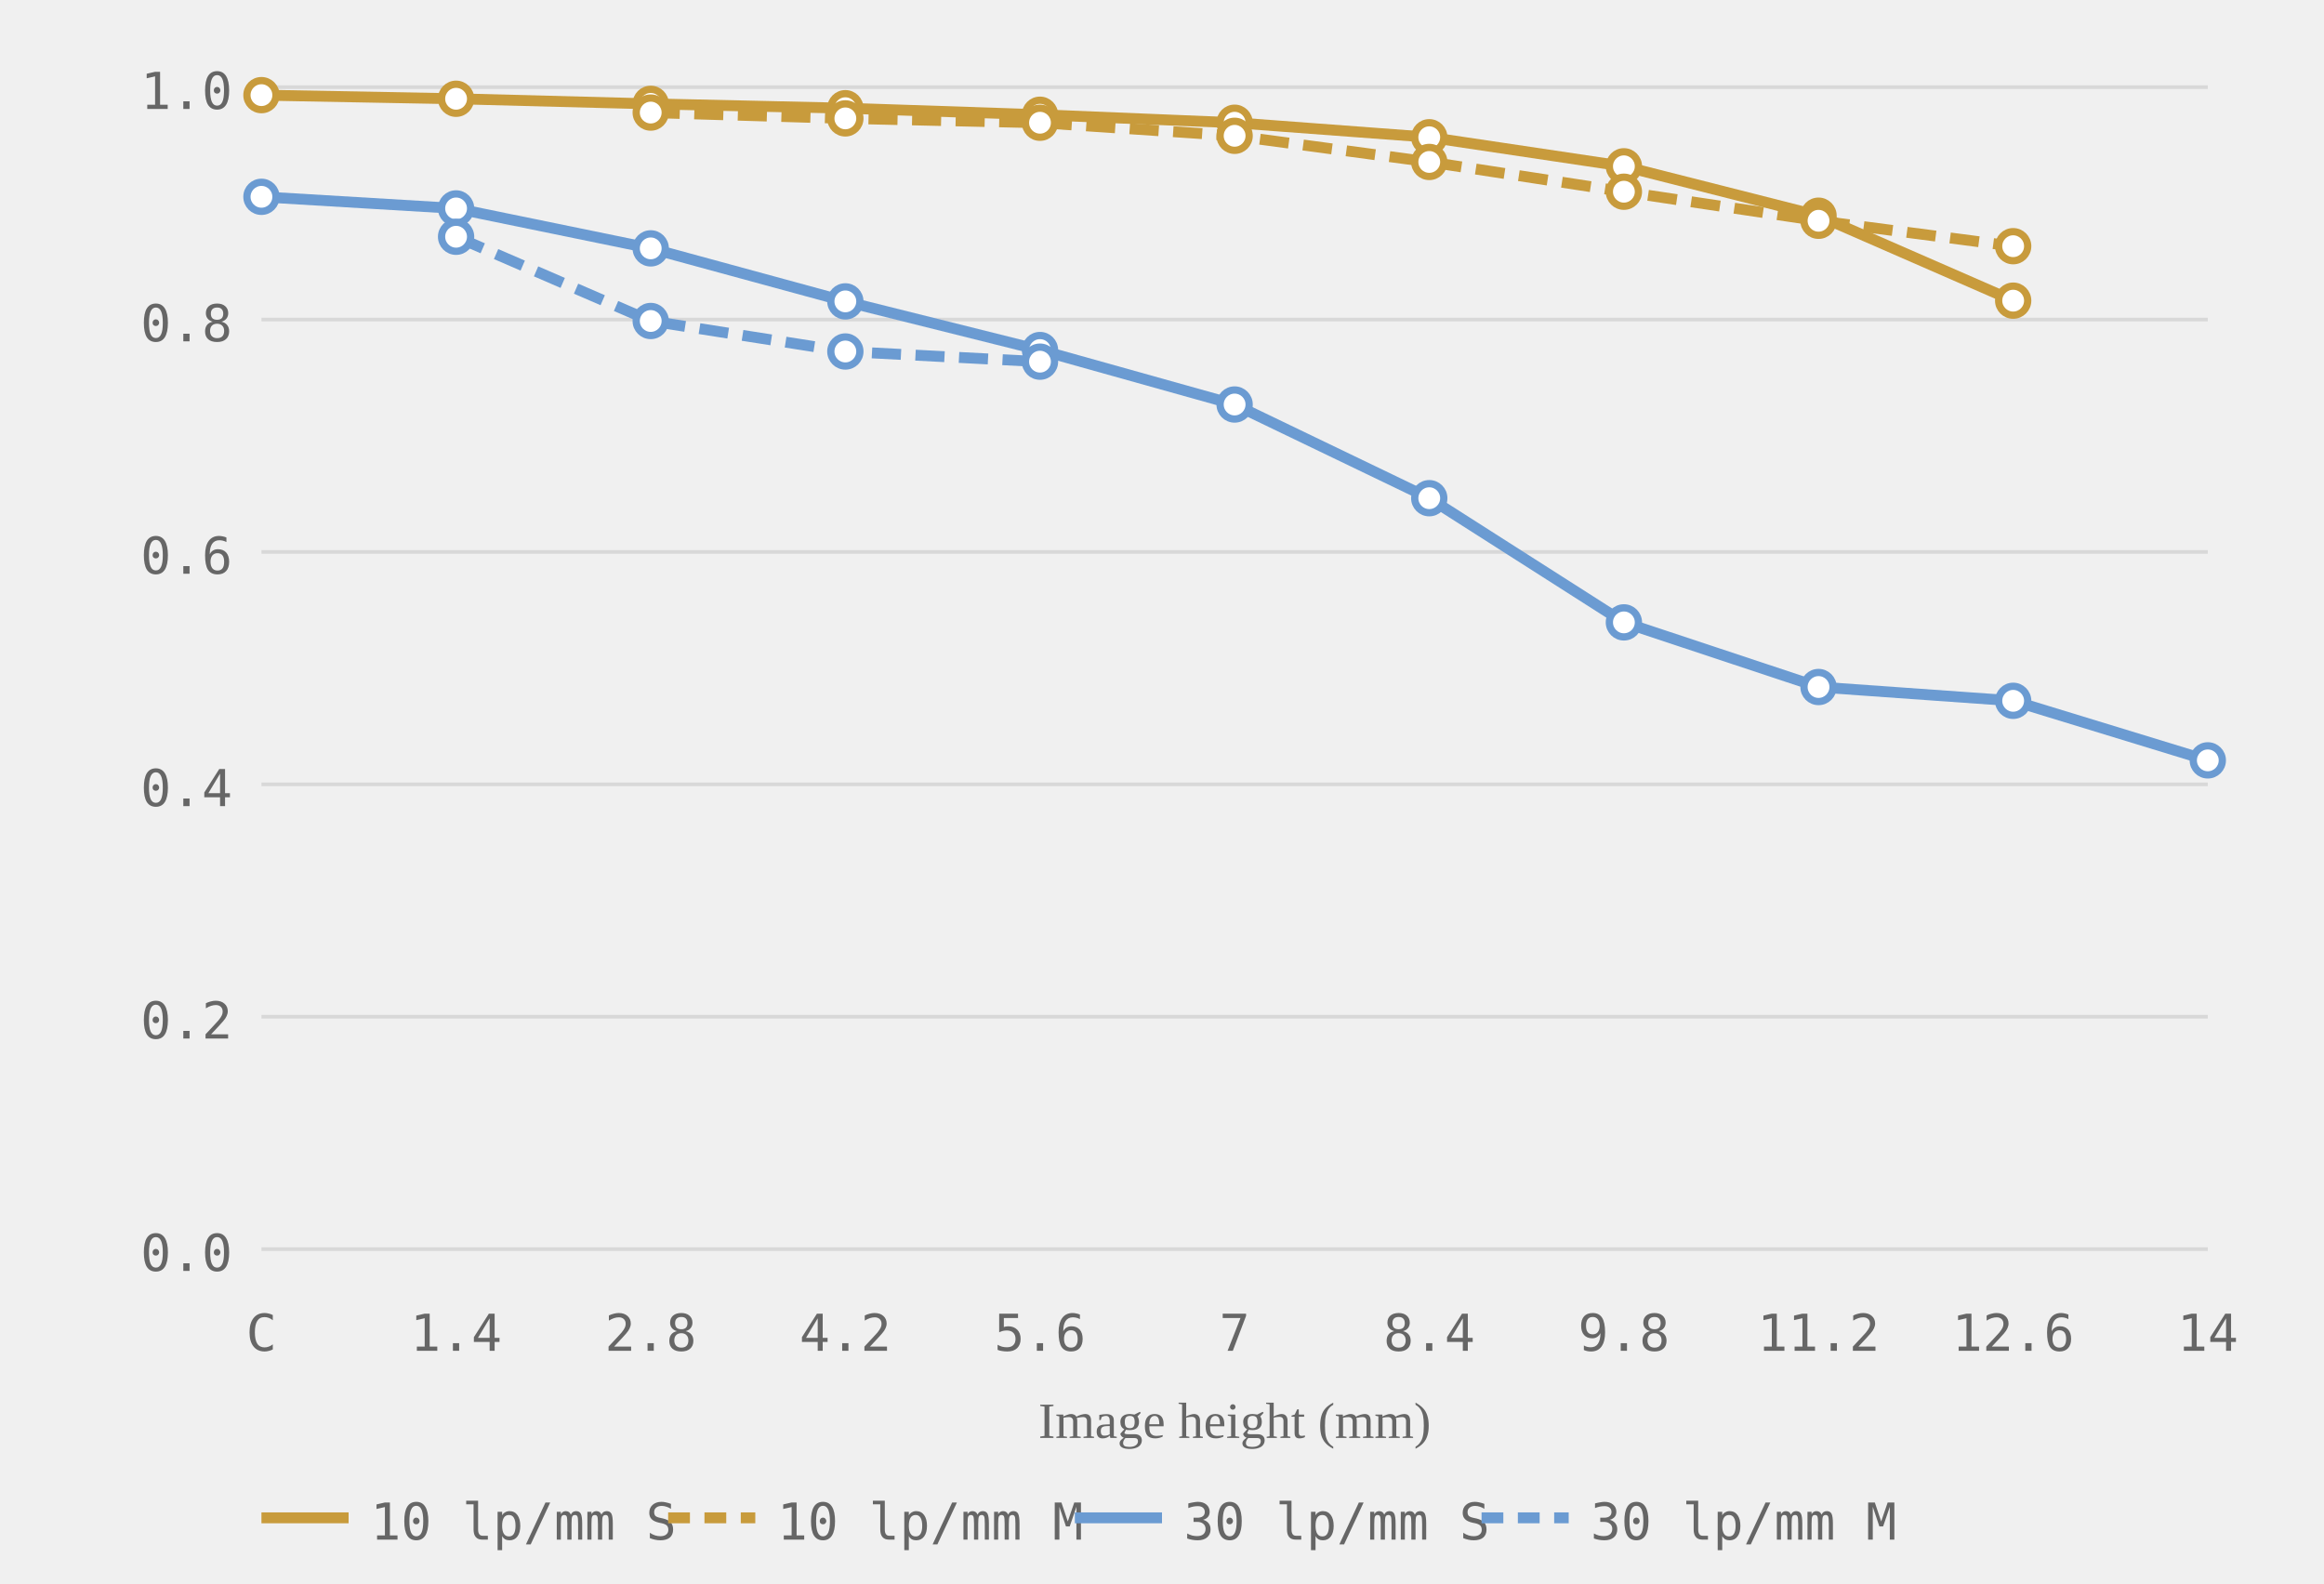
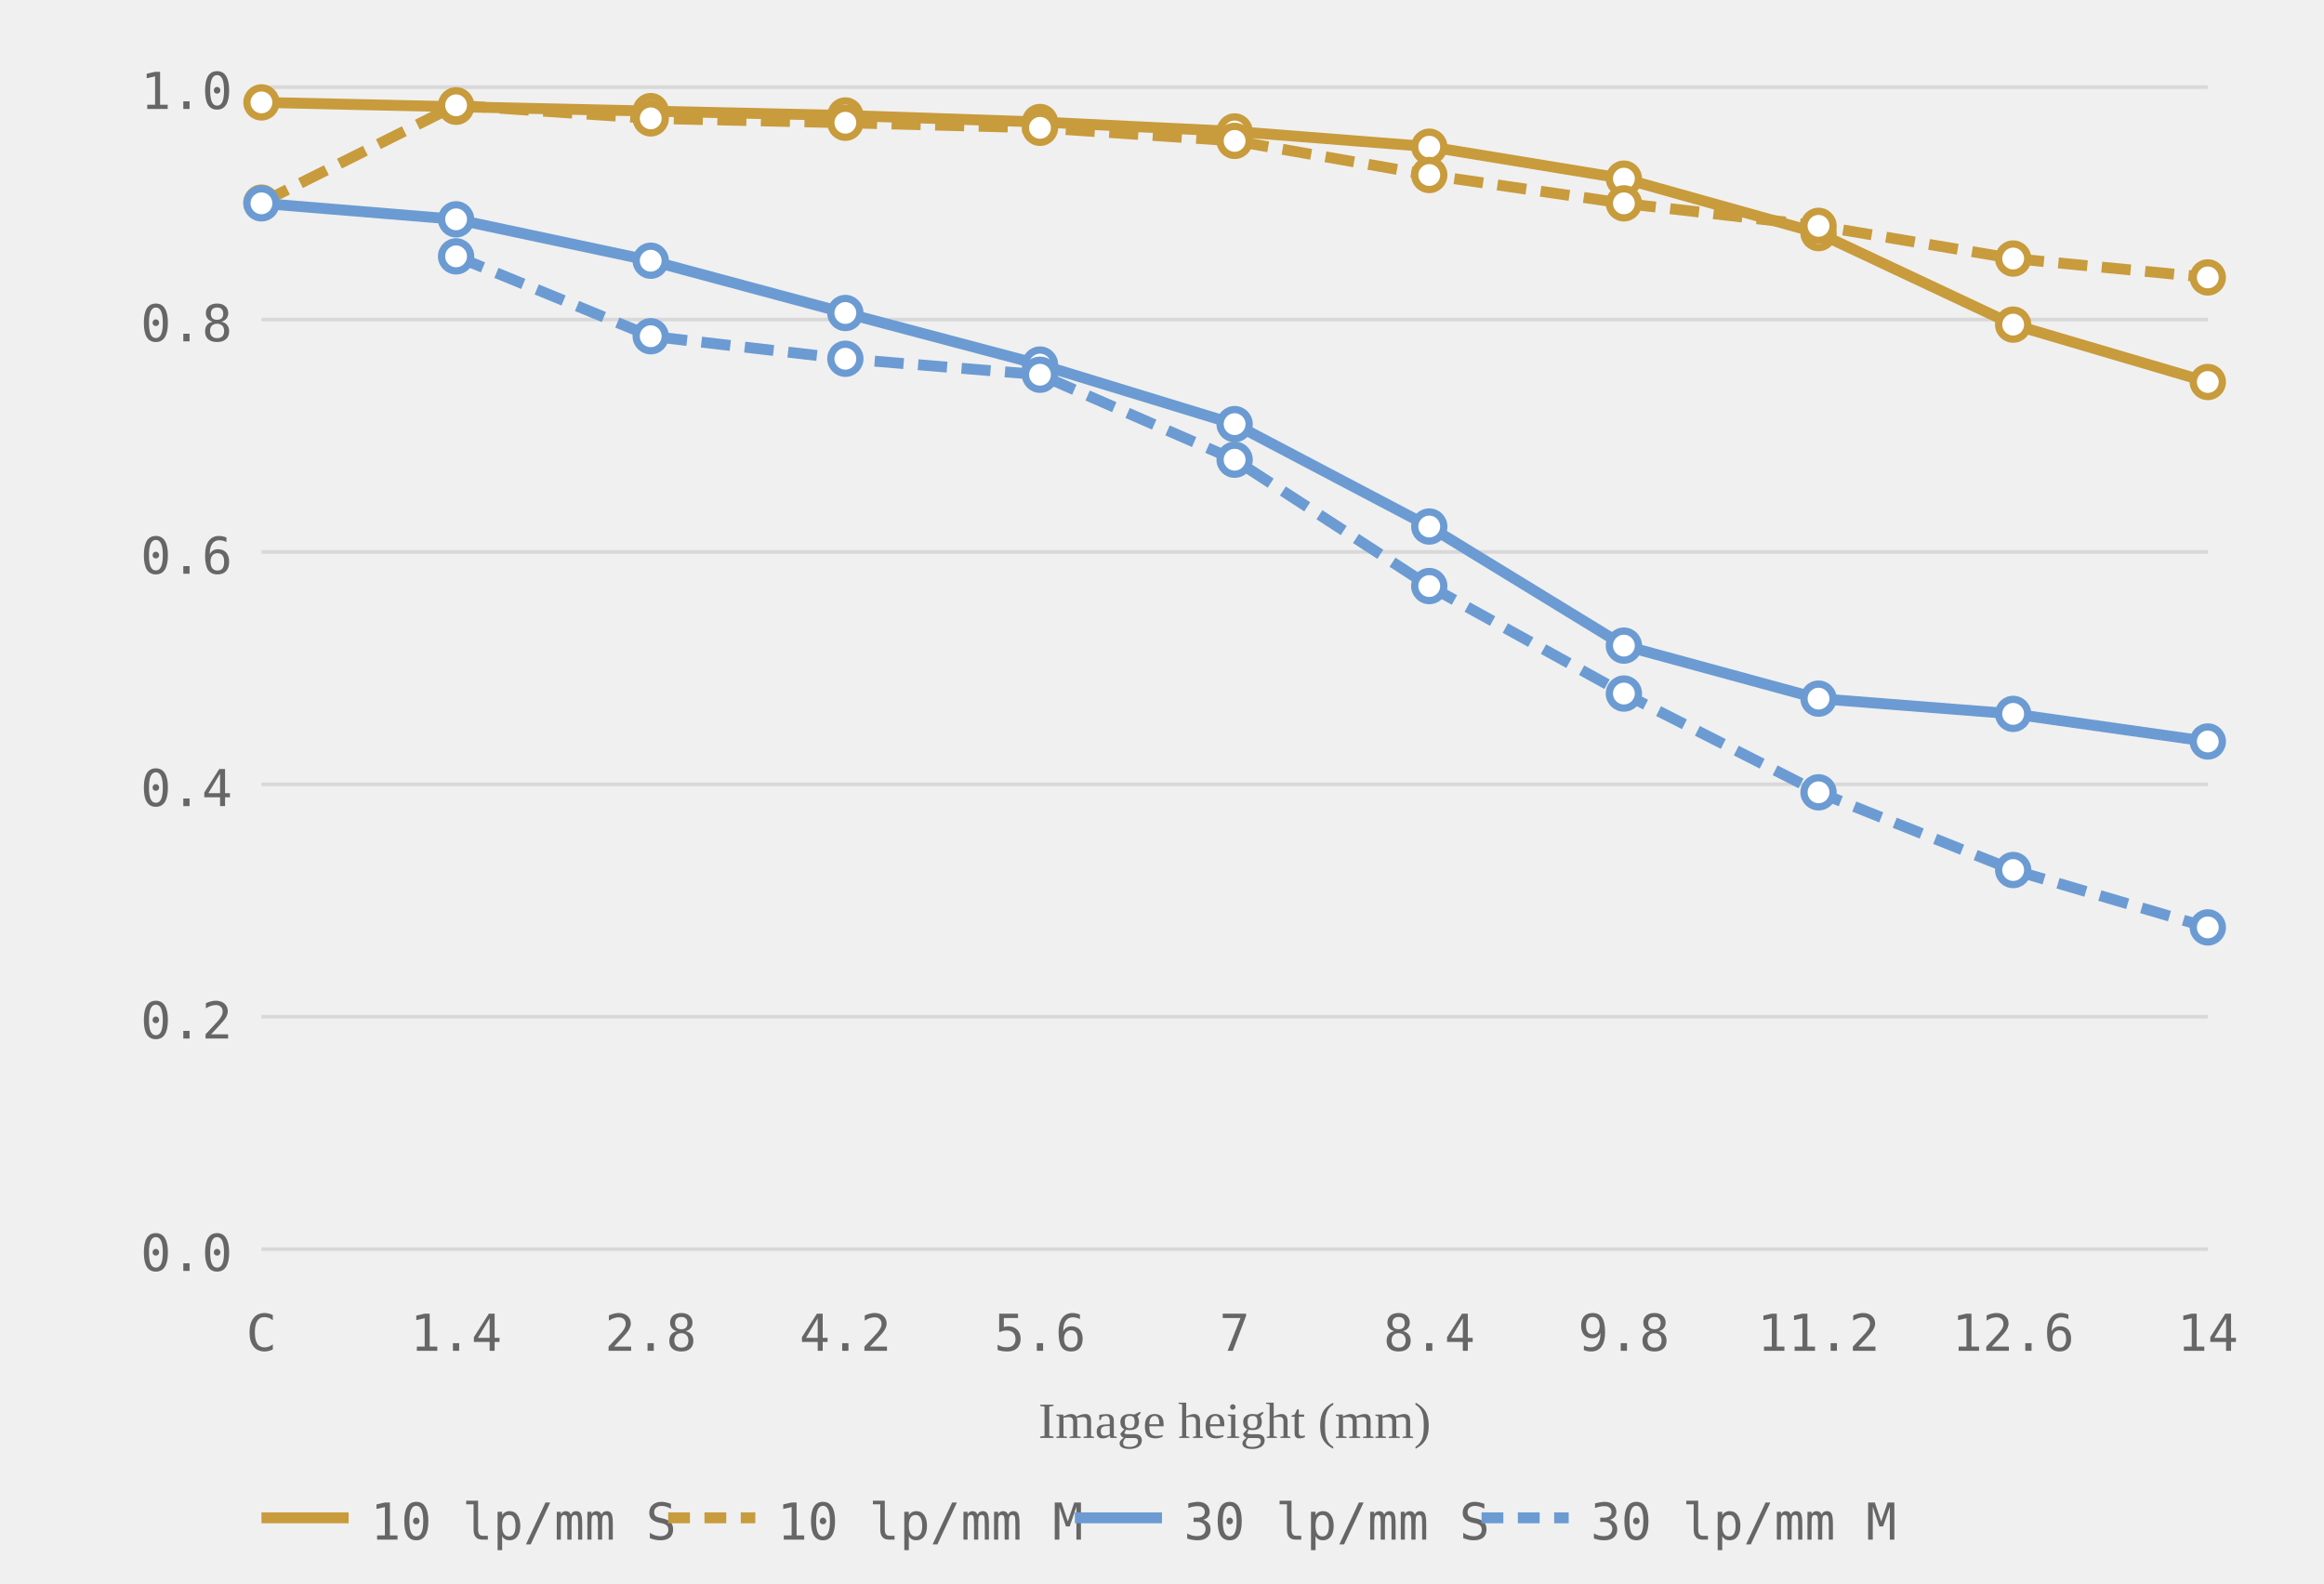
<svg xmlns="http://www.w3.org/2000/svg" viewBox="0 0 320 218" role="img" aria-label="MTF chart, generated from readings">
  <style>.grid-line { stroke: #d8d8d8; stroke-width: 0.5; }.axis-label { font-size: 7px; fill: #666666; font-family: ui-monospace, monospace; }.axis-y { text-anchor: end; }.axis-x { text-anchor: middle; }.axis-title { font-size: 7px; fill: #666666; text-anchor: middle; }.curve { fill: none; stroke-width: 1.5; }.curve-10 { stroke: #c89b3c; }.curve-30 { stroke: #6b9bd2; }.curve-m { stroke-dasharray: 4 2; }.dot { fill: white; stroke-width: 1; }.dot-10 { stroke: #c89b3c; }.dot-30 { stroke: #6b9bd2; }.legend-text { font-size: 7px; fill: #666666; font-family: ui-monospace, monospace; }</style>
  <line class="grid-line" x1="36" y1="172.0" x2="304" y2="172.0" />
  <line class="grid-line" x1="36" y1="140.0" x2="304" y2="140.0" />
  <line class="grid-line" x1="36" y1="108.0" x2="304" y2="108.0" />
  <line class="grid-line" x1="36" y1="76.0" x2="304" y2="76.0" />
  <line class="grid-line" x1="36" y1="44.0" x2="304" y2="44.0" />
  <line class="grid-line" x1="36" y1="12.0" x2="304" y2="12.0" />
  <text class="axis-label axis-y" x="32" y="175.0">0.0</text>
  <text class="axis-label axis-y" x="32" y="143.0">0.2</text>
  <text class="axis-label axis-y" x="32" y="111.0">0.4</text>
  <text class="axis-label axis-y" x="32" y="79.0">0.6</text>
  <text class="axis-label axis-y" x="32" y="47.0">0.8</text>
  <text class="axis-label axis-y" x="32" y="15.0">1.0</text>
  <text class="axis-label axis-x" x="36.0" y="186">C</text>
  <text class="axis-label axis-x" x="62.8" y="186">1.4</text>
  <text class="axis-label axis-x" x="89.6" y="186">2.8</text>
  <text class="axis-label axis-x" x="116.4" y="186">4.2</text>
  <text class="axis-label axis-x" x="143.2" y="186">5.6</text>
  <text class="axis-label axis-x" x="170.0" y="186">7</text>
  <text class="axis-label axis-x" x="196.8" y="186">8.4</text>
  <text class="axis-label axis-x" x="223.6" y="186">9.8</text>
  <text class="axis-label axis-x" x="250.4" y="186">11.2</text>
  <text class="axis-label axis-x" x="277.2" y="186">12.6</text>
  <text class="axis-label axis-x" x="304.0" y="186">14</text>
  <text class="axis-title" x="170.0" y="198">Image height (mm)</text>
-   <polyline class="curve curve-10" points="36.0,13.1 62.8,13.6 89.6,14.3 116.4,14.9 143.2,15.8 170.0,16.9 196.8,18.9 223.6,22.9 250.4,29.7 277.2,41.4" />
-   <polyline class="curve curve-10 curve-m" points="89.6,15.5 116.4,16.3 143.2,16.9 170.0,18.7 196.8,22.3 223.6,26.4 250.4,30.4 277.2,33.9" stroke-dasharray="4 2" />
-   <polyline class="curve curve-30" points="36.0,27.1 62.8,28.7 89.6,34.2 116.4,41.5 143.2,48.2 170.0,55.7 196.8,68.6 223.6,85.7 250.4,94.6 277.2,96.5 304.0,104.7" />
-   <polyline class="curve curve-30 curve-m" points="62.8,32.6 89.6,44.2 116.4,48.4 143.2,49.8" stroke-dasharray="4 2" />
-   <circle class="dot dot-10" cx="36.0" cy="13.1" r="2" />
-   <circle class="dot dot-10" cx="62.8" cy="13.6" r="2" />
-   <circle class="dot dot-10" cx="89.6" cy="14.3" r="2" />
-   <circle class="dot dot-10" cx="116.4" cy="14.9" r="2" />
-   <circle class="dot dot-10" cx="143.2" cy="15.8" r="2" />
-   <circle class="dot dot-10" cx="170.0" cy="16.9" r="2" />
-   <circle class="dot dot-10" cx="196.8" cy="18.9" r="2" />
-   <circle class="dot dot-10" cx="223.6" cy="22.9" r="2" />
-   <circle class="dot dot-10" cx="250.4" cy="29.7" r="2" />
-   <circle class="dot dot-10" cx="277.2" cy="41.4" r="2" />
-   <circle class="dot dot-10" cx="89.6" cy="15.5" r="2" />
-   <circle class="dot dot-10" cx="116.4" cy="16.3" r="2" />
-   <circle class="dot dot-10" cx="143.2" cy="16.9" r="2" />
-   <circle class="dot dot-10" cx="170.0" cy="18.7" r="2" />
-   <circle class="dot dot-10" cx="196.8" cy="22.3" r="2" />
-   <circle class="dot dot-10" cx="223.6" cy="26.4" r="2" />
-   <circle class="dot dot-10" cx="250.4" cy="30.4" r="2" />
-   <circle class="dot dot-10" cx="277.2" cy="33.9" r="2" />
-   <circle class="dot dot-30" cx="36.0" cy="27.1" r="2" />
-   <circle class="dot dot-30" cx="62.8" cy="28.7" r="2" />
-   <circle class="dot dot-30" cx="89.6" cy="34.2" r="2" />
-   <circle class="dot dot-30" cx="116.4" cy="41.5" r="2" />
-   <circle class="dot dot-30" cx="143.2" cy="48.2" r="2" />
-   <circle class="dot dot-30" cx="170.0" cy="55.7" r="2" />
-   <circle class="dot dot-30" cx="196.8" cy="68.6" r="2" />
-   <circle class="dot dot-30" cx="223.6" cy="85.7" r="2" />
-   <circle class="dot dot-30" cx="250.4" cy="94.6" r="2" />
-   <circle class="dot dot-30" cx="277.2" cy="96.5" r="2" />
-   <circle class="dot dot-30" cx="304.0" cy="104.7" r="2" />
-   <circle class="dot dot-30" cx="62.8" cy="32.6" r="2" />
-   <circle class="dot dot-30" cx="89.6" cy="44.2" r="2" />
-   <circle class="dot dot-30" cx="116.4" cy="48.4" r="2" />
-   <circle class="dot dot-30" cx="143.2" cy="49.8" r="2" />
+   <polyline class="curve curve-10" points="36.0,14.1 62.8,14.7 89.6,15.3 116.4,15.9 143.2,16.8 170.0,18.1 196.8,20.2 223.6,24.6 250.4,32.1 277.2,44.7 304.0,52.6" />
+   <polyline class="curve curve-10 curve-m" points="36.0,27.9 62.8,14.5 89.6,16.3 116.4,16.9 143.2,17.6 170.0,19.4 196.8,24.1 223.6,28.0 250.4,31.1 277.2,35.6 304.0,38.2" stroke-dasharray="4 2" />
+   <polyline class="curve curve-30" points="36.0,28.0 62.8,30.2 89.6,35.9 116.4,43.1 143.2,50.2 170.0,58.4 196.8,72.5 223.6,88.9 250.4,96.2 277.2,98.3 304.0,102.1" />
+   <polyline class="curve curve-30 curve-m" points="62.8,35.3 89.6,46.3 116.4,49.4 143.2,51.6 170.0,63.3 196.8,80.7 223.6,95.5 250.4,109.1 277.2,119.8 304.0,127.7" stroke-dasharray="4 2" />
+   <circle class="dot dot-10" cx="36.0" cy="14.1" r="2" />
+   <circle class="dot dot-10" cx="62.8" cy="14.7" r="2" />
+   <circle class="dot dot-10" cx="89.6" cy="15.3" r="2" />
+   <circle class="dot dot-10" cx="116.4" cy="15.9" r="2" />
+   <circle class="dot dot-10" cx="143.2" cy="16.8" r="2" />
+   <circle class="dot dot-10" cx="170.0" cy="18.1" r="2" />
+   <circle class="dot dot-10" cx="196.8" cy="20.2" r="2" />
+   <circle class="dot dot-10" cx="223.6" cy="24.6" r="2" />
+   <circle class="dot dot-10" cx="250.4" cy="32.1" r="2" />
+   <circle class="dot dot-10" cx="277.2" cy="44.7" r="2" />
+   <circle class="dot dot-10" cx="304.0" cy="52.6" r="2" />
+   <circle class="dot dot-10" cx="36.0" cy="27.9" r="2" />
+   <circle class="dot dot-10" cx="62.8" cy="14.5" r="2" />
+   <circle class="dot dot-10" cx="89.6" cy="16.3" r="2" />
+   <circle class="dot dot-10" cx="116.4" cy="16.9" r="2" />
+   <circle class="dot dot-10" cx="143.2" cy="17.6" r="2" />
+   <circle class="dot dot-10" cx="170.0" cy="19.4" r="2" />
+   <circle class="dot dot-10" cx="196.8" cy="24.1" r="2" />
+   <circle class="dot dot-10" cx="223.6" cy="28.0" r="2" />
+   <circle class="dot dot-10" cx="250.4" cy="31.1" r="2" />
+   <circle class="dot dot-10" cx="277.2" cy="35.6" r="2" />
+   <circle class="dot dot-10" cx="304.0" cy="38.2" r="2" />
+   <circle class="dot dot-30" cx="36.0" cy="28.0" r="2" />
+   <circle class="dot dot-30" cx="62.8" cy="30.2" r="2" />
+   <circle class="dot dot-30" cx="89.6" cy="35.9" r="2" />
+   <circle class="dot dot-30" cx="116.4" cy="43.1" r="2" />
+   <circle class="dot dot-30" cx="143.2" cy="50.2" r="2" />
+   <circle class="dot dot-30" cx="170.0" cy="58.4" r="2" />
+   <circle class="dot dot-30" cx="196.8" cy="72.5" r="2" />
+   <circle class="dot dot-30" cx="223.6" cy="88.9" r="2" />
+   <circle class="dot dot-30" cx="250.4" cy="96.2" r="2" />
+   <circle class="dot dot-30" cx="277.2" cy="98.3" r="2" />
+   <circle class="dot dot-30" cx="304.0" cy="102.1" r="2" />
+   <circle class="dot dot-30" cx="62.8" cy="35.3" r="2" />
+   <circle class="dot dot-30" cx="89.6" cy="46.3" r="2" />
+   <circle class="dot dot-30" cx="116.4" cy="49.4" r="2" />
+   <circle class="dot dot-30" cx="143.2" cy="51.6" r="2" />
+   <circle class="dot dot-30" cx="170.0" cy="63.3" r="2" />
+   <circle class="dot dot-30" cx="196.8" cy="80.7" r="2" />
+   <circle class="dot dot-30" cx="223.6" cy="95.5" r="2" />
+   <circle class="dot dot-30" cx="250.4" cy="109.1" r="2" />
+   <circle class="dot dot-30" cx="277.2" cy="119.8" r="2" />
+   <circle class="dot dot-30" cx="304.0" cy="127.7" r="2" />
  <line x1="36" y1="209" x2="48" y2="209" stroke="#c89b3c" stroke-width="1.5" />
  <text class="legend-text" x="51" y="212">10 lp/mm S</text>
  <line x1="92" y1="209" x2="104" y2="209" stroke="#c89b3c" stroke-width="1.5" stroke-dasharray="3 2" />
  <text class="legend-text" x="107" y="212">10 lp/mm M</text>
  <line x1="148" y1="209" x2="160" y2="209" stroke="#6b9bd2" stroke-width="1.5" />
  <text class="legend-text" x="163" y="212">30 lp/mm S</text>
  <line x1="204" y1="209" x2="216" y2="209" stroke="#6b9bd2" stroke-width="1.5" stroke-dasharray="3 2" />
  <text class="legend-text" x="219" y="212">30 lp/mm M</text>
</svg>
